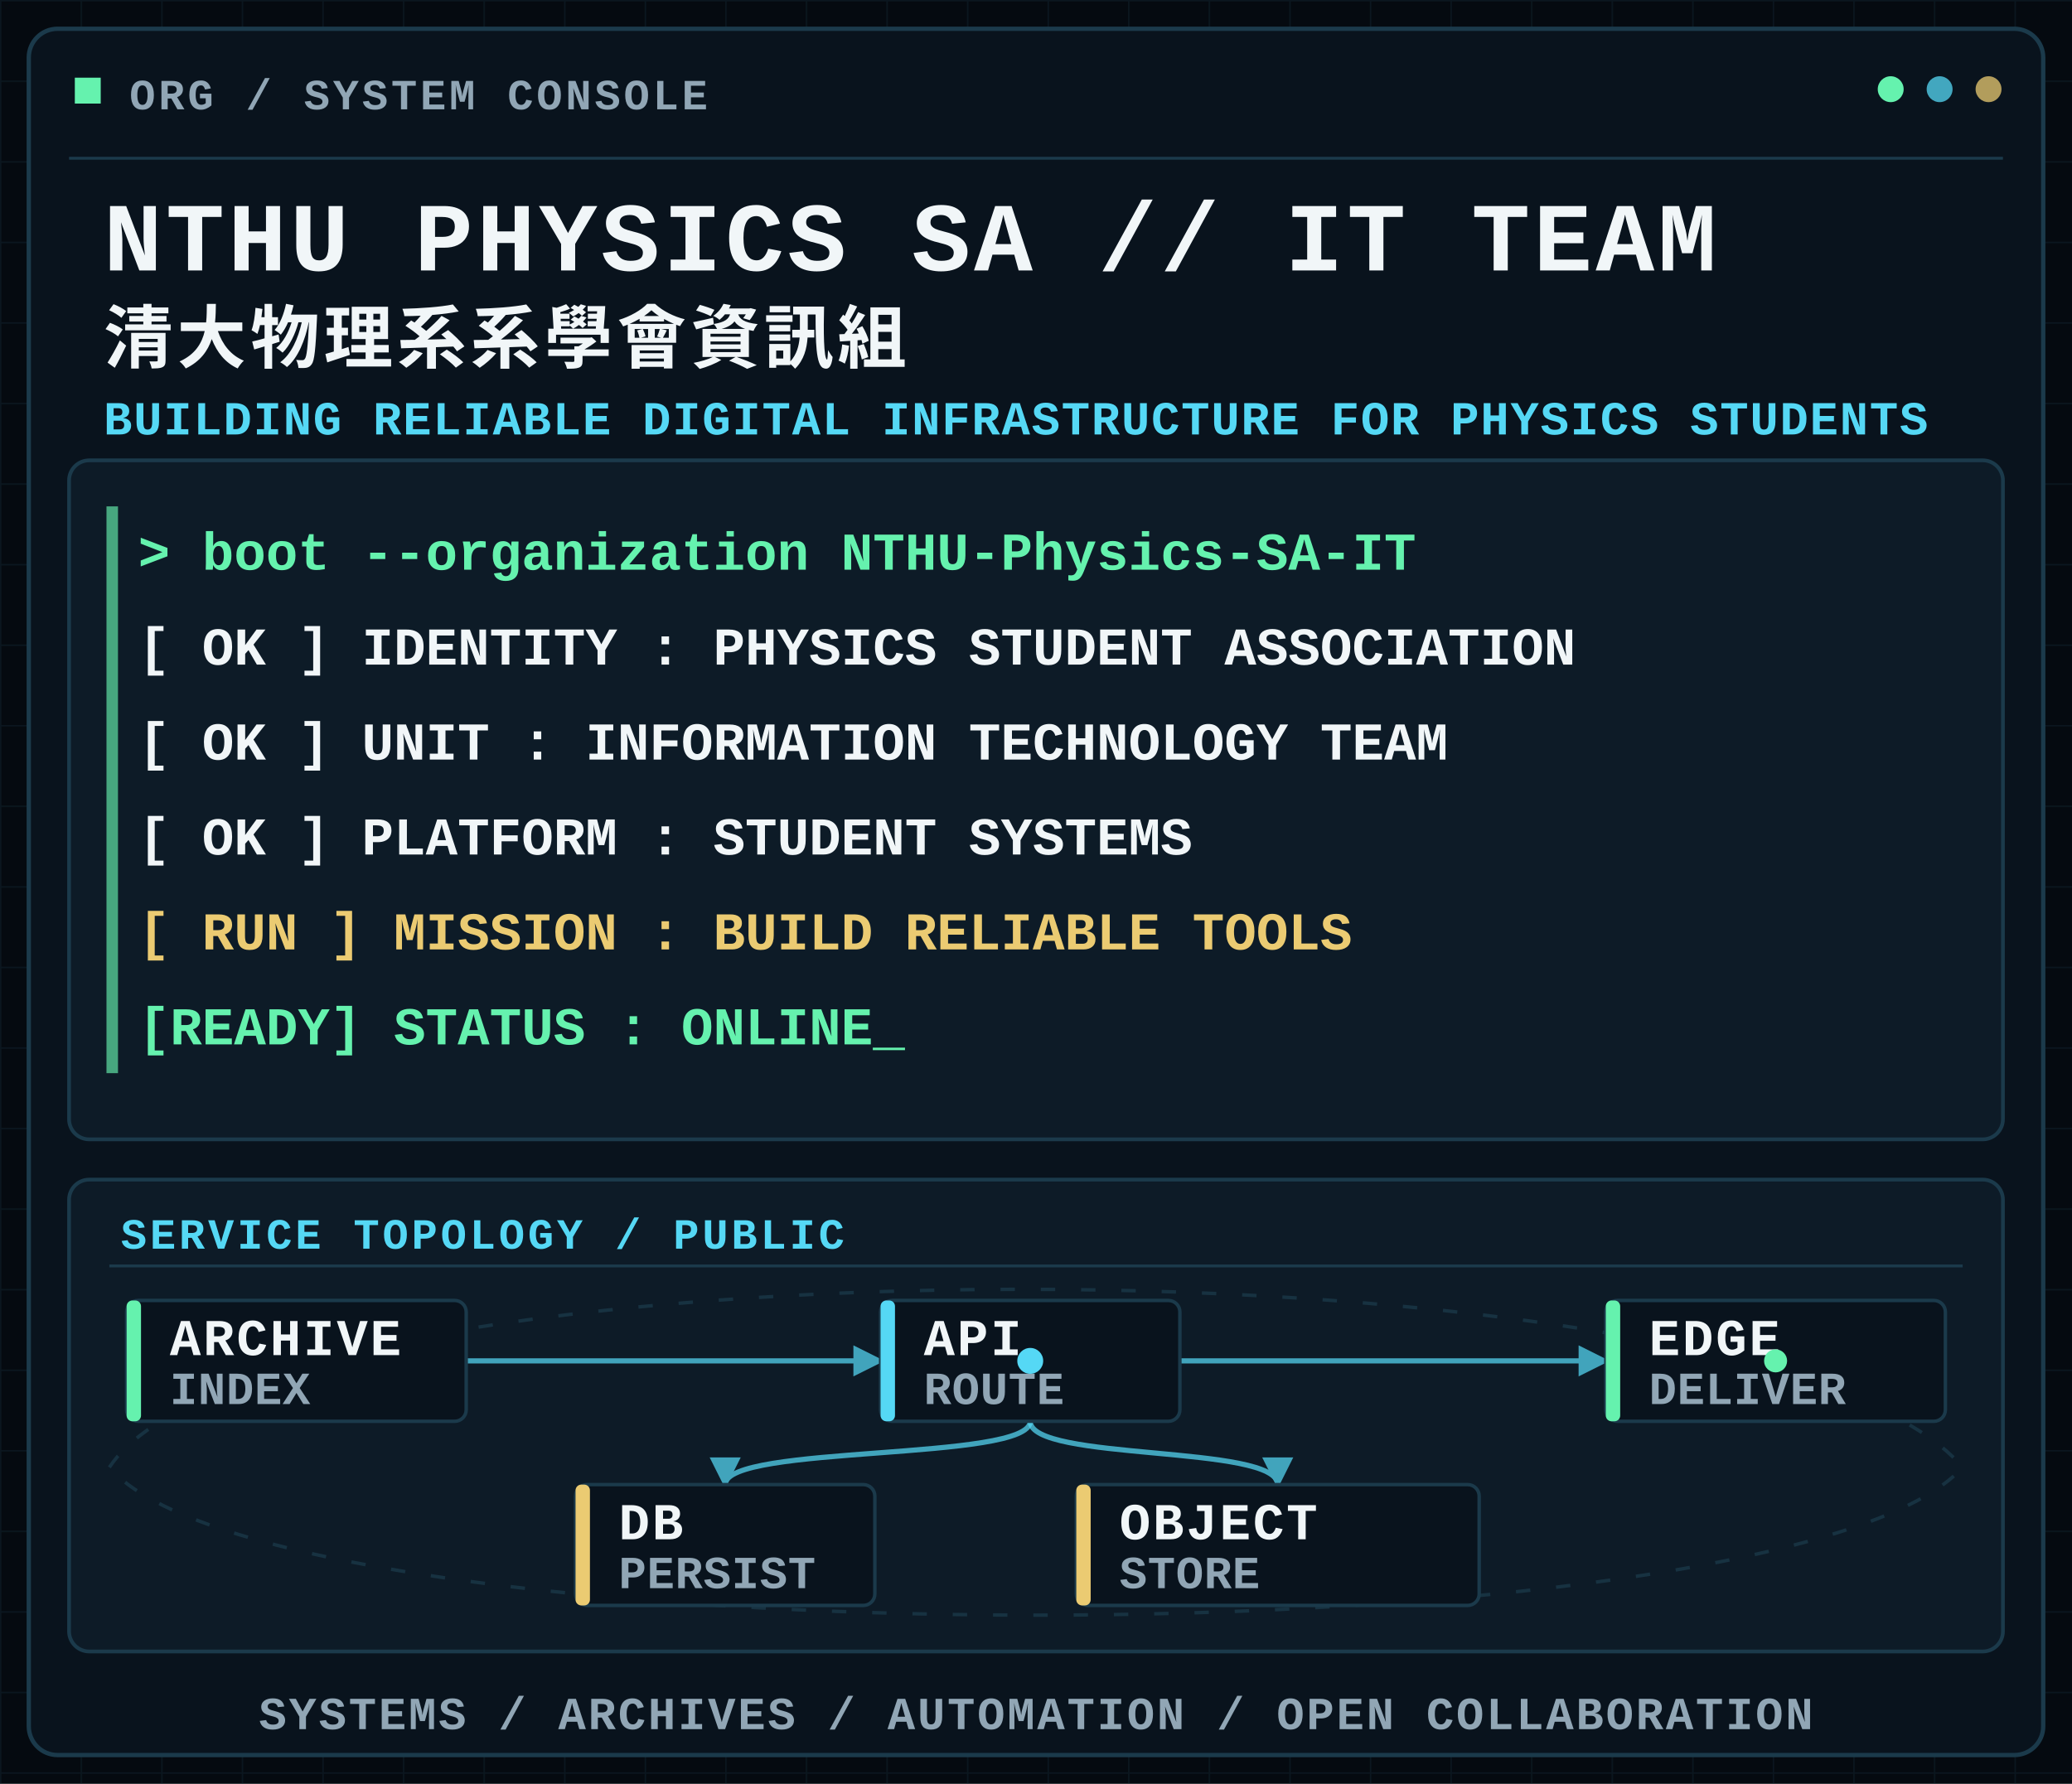
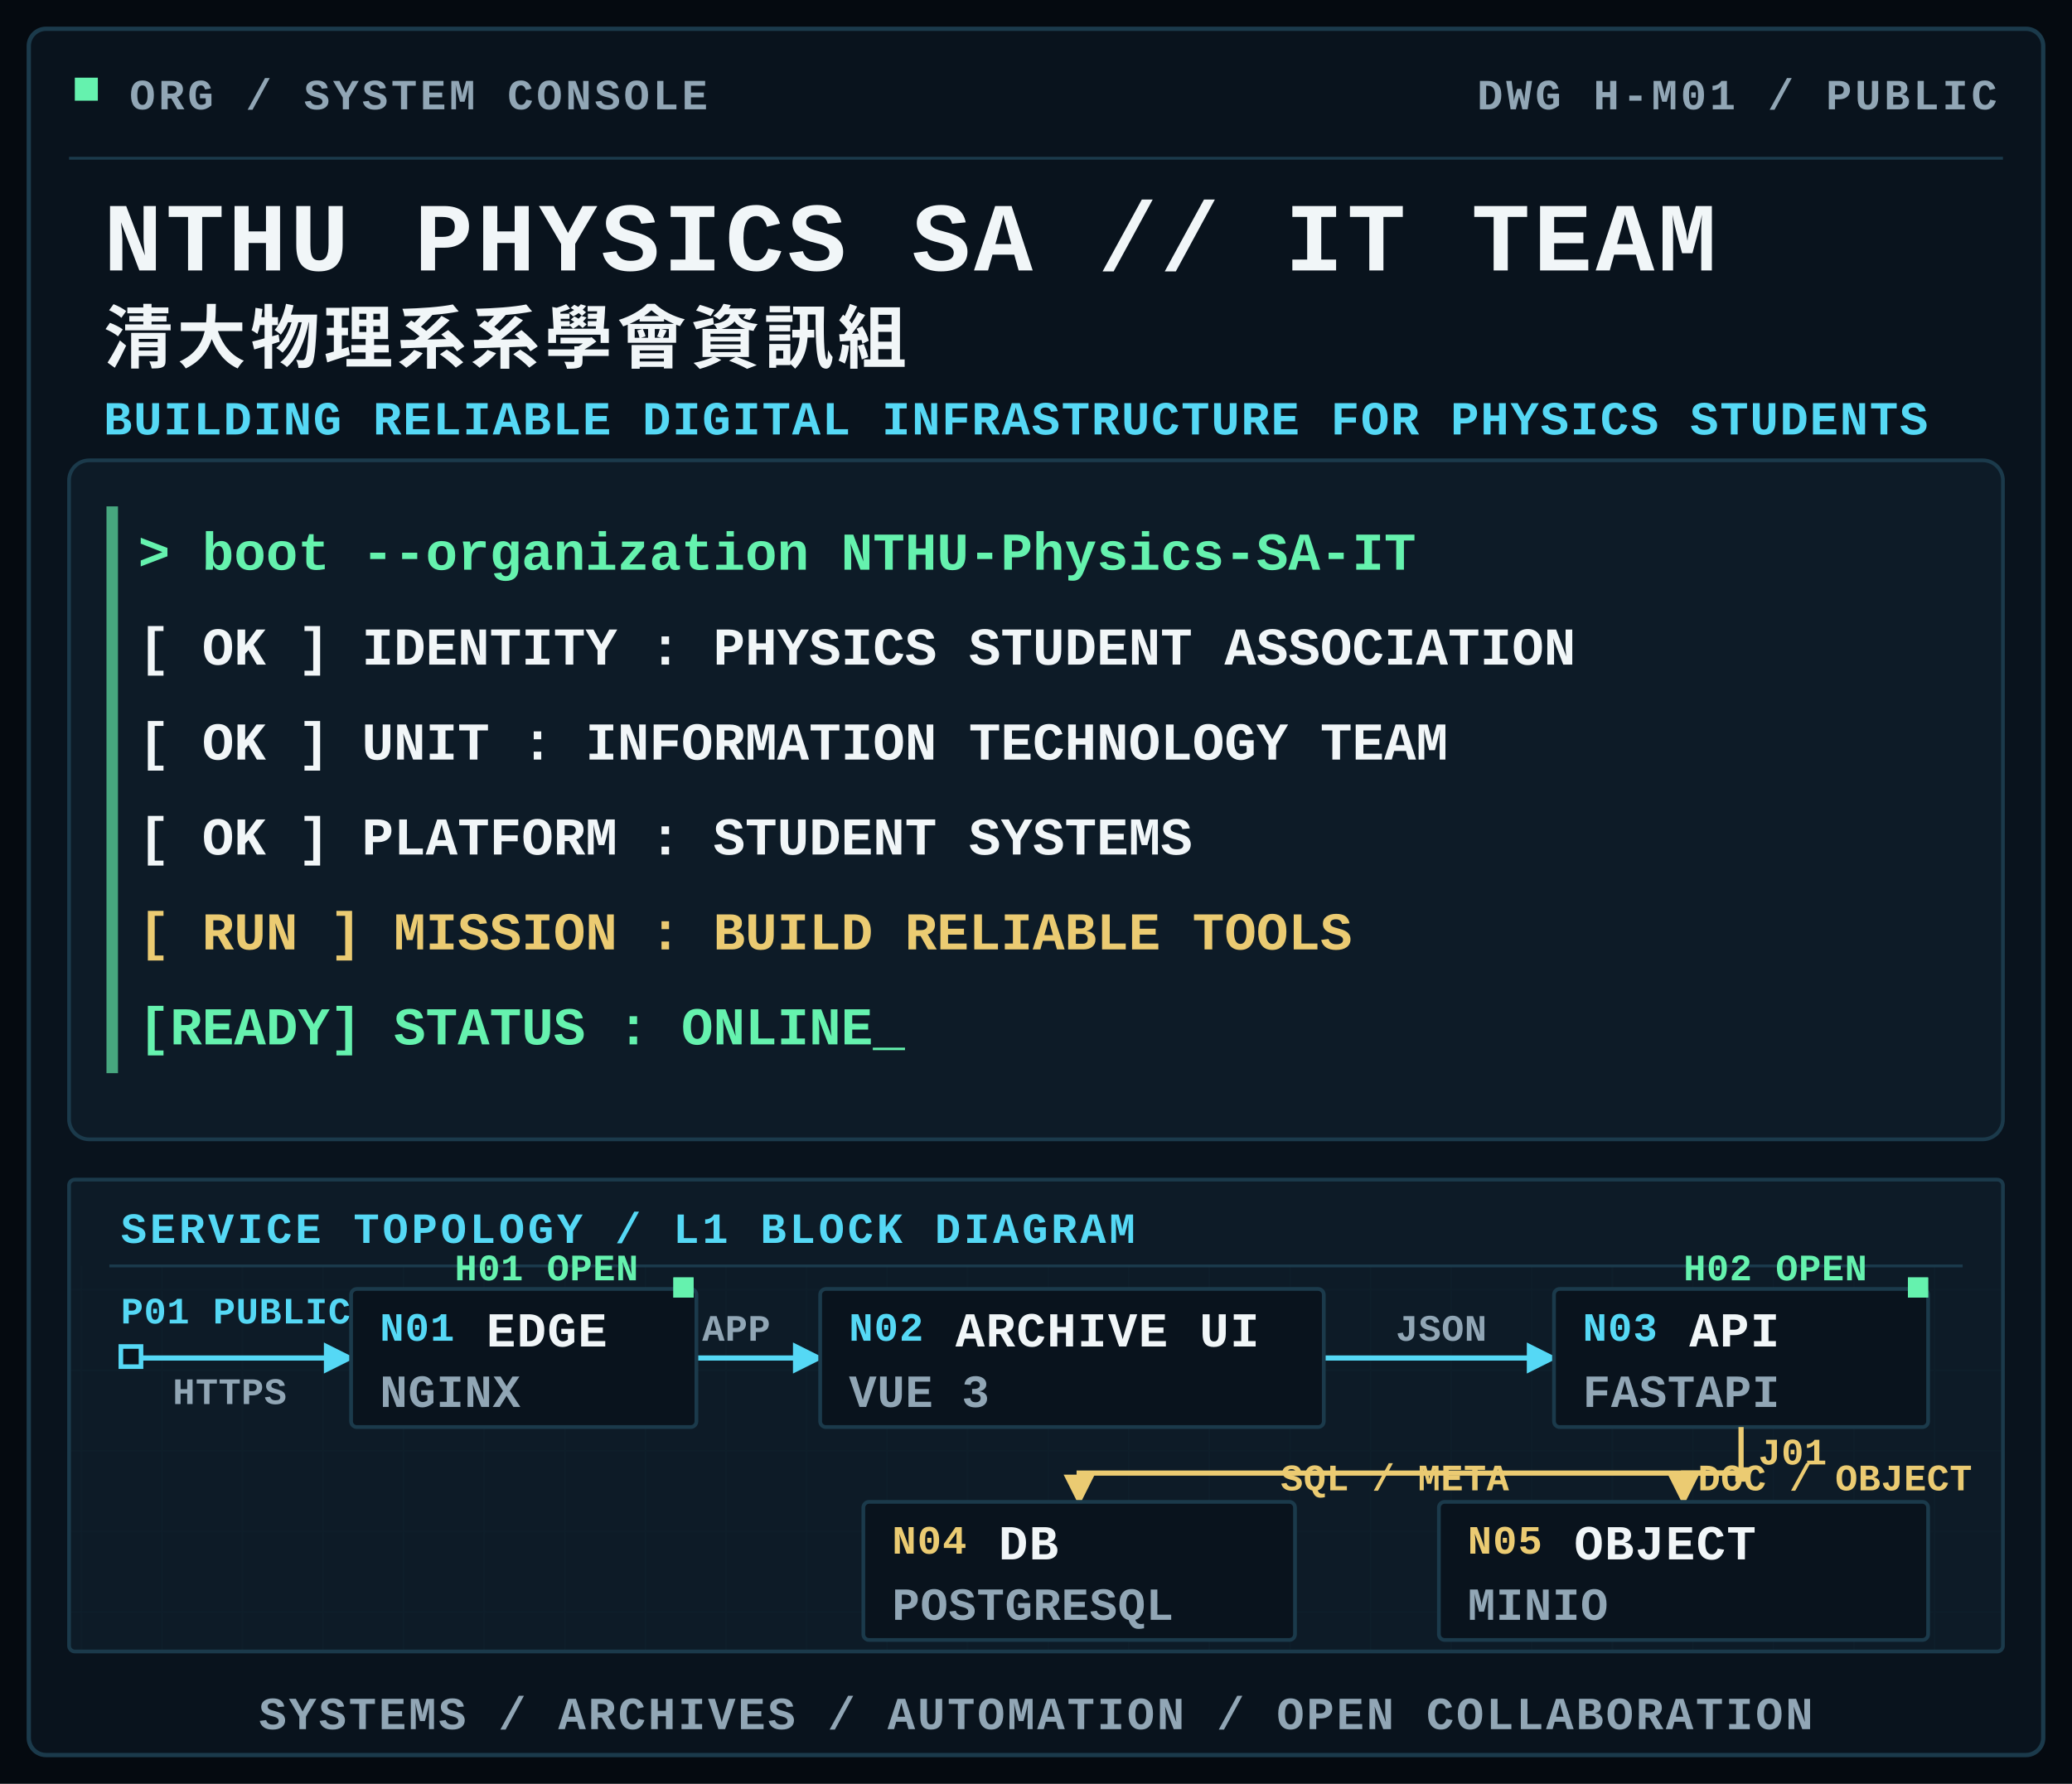
<svg xmlns="http://www.w3.org/2000/svg" viewBox="0 0 720 620" role="img" aria-labelledby="title desc">
  <defs>
    <pattern id="grid" width="28" height="28" patternUnits="userSpaceOnUse">
      <path d="M28 0H0V28" fill="none" stroke="#1B3A4B" stroke-width="1" opacity=".26" />
    </pattern>
    <marker id="arrow" viewBox="0 0 8 8" refX="7" refY="4" markerWidth="6" markerHeight="6" orient="auto">
      <path d="M0 0L8 4L0 8Z" fill="#55D8F5" />
+     </marker>
+     <marker id="arrow-data" viewBox="0 0 8 8" refX="7" refY="4" markerWidth="6" markerHeight="6" orient="auto">
+       <path d="M0 0L8 4L0 8Z" fill="#EBCB72" />
    </marker>
    <clipPath id="type-command">
      <rect x="48" y="178" width="0" height="27">
        <animate attributeName="width" values="0;0;40;80;120;160;200;240;280;320;360;400;460;460;0" keyTimes="0;.028;.035;.042;.049;.056;.063;.070;.077;.084;.091;.098;.105;.968;1" calcMode="discrete" dur="16s" repeatCount="indefinite" />
      </rect>
    </clipPath>
    <clipPath id="type-identity">
      <rect x="48" y="211" width="0" height="27">
        <animate attributeName="width" values="0;0;50;100;150;200;250;300;350;400;450;500;610;610;0" keyTimes="0;.108;.113;.118;.123;.128;.133;.138;.143;.148;.153;.158;.163;.968;1" calcMode="discrete" dur="16s" repeatCount="indefinite" />
      </rect>
    </clipPath>
    <clipPath id="type-unit">
      <rect x="48" y="244" width="0" height="27">
        <animate attributeName="width" values="0;0;50;100;150;200;250;300;350;400;450;500;610;610;0" keyTimes="0;.166;.171;.176;.181;.186;.191;.196;.201;.206;.211;.216;.221;.968;1" calcMode="discrete" dur="16s" repeatCount="indefinite" />
      </rect>
    </clipPath>
    <clipPath id="type-platform">
      <rect x="48" y="277" width="0" height="27">
        <animate attributeName="width" values="0;0;42;84;126;168;210;252;294;336;378;420;460;460;0" keyTimes="0;.224;.228;.232;.236;.240;.244;.248;.252;.256;.260;.264;.268;.968;1" calcMode="discrete" dur="16s" repeatCount="indefinite" />
      </rect>
    </clipPath>
    <clipPath id="type-mission">
      <rect x="48" y="310" width="0" height="27">
        <animate attributeName="width" values="0;0;44;88;132;176;220;264;308;352;396;480;480;0" keyTimes="0;.270;.275;.280;.285;.290;.295;.300;.305;.310;.315;.320;.968;1" calcMode="discrete" dur="16s" repeatCount="indefinite" />
      </rect>
    </clipPath>
    <clipPath id="type-status">
      <rect x="48" y="343" width="0" height="27">
        <animate attributeName="width" values="0;0;32;64;96;128;160;192;224;256;288;360;360;0" keyTimes="0;.318;.321;.324;.327;.330;.333;.336;.339;.342;.345;.351;.968;1" calcMode="discrete" dur="16s" repeatCount="indefinite" />
      </rect>
    </clipPath>
    <style>
      text {
        font-family: "Courier New", Courier, "Liberation Mono", "DejaVu Sans Mono", monospace;
        font-weight: 700;
      }
      .bg { fill: #050A10; }
      .panel { fill: #09131D; }
      .raised { fill: #0D1B27; }
      .primary { fill: #F1F6F8; }
      .muted { fill: #91A6B5; }
      .green { fill: #65F2AE; }
      .cyan { fill: #55D8F5; }
      .amber { fill: #EBCB72; }
      .border { stroke: #1B3A4B; }
      .brand { font-size: 34px; font-weight: 900; letter-spacing: 1.2px; }
      .brand-zh { font-size: 24px; font-weight: 900; letter-spacing: 1.5px; }
      .tagline { font-size: 16.5px; font-weight: 800; letter-spacing: .5px; }
      .meta { font-size: 15px; font-weight: 700; letter-spacing: 1.1px; }
      .terminal { font-size: 18.5px; font-weight: 700; }
-       .node-label { font-size: 18px; font-weight: 800; letter-spacing: .8px; }
+       .node-label { font-size: 17px; font-weight: 800; letter-spacing: .4px; }
      .node-meta { font-size: 16px; font-weight: 700; letter-spacing: .2px; }
+       .node-id { font-size: 14px; font-weight: 800; letter-spacing: .35px; }
+       .bus-label { font-size: 13px; font-weight: 800; letter-spacing: .15px; }
+       .port-label { font-size: 13px; font-weight: 800; letter-spacing: .2px; }
      .rail { font-size: 16px; font-weight: 800; letter-spacing: .8px; }
-       .topology-line { fill: none; stroke: #55D8F5; stroke-width: 1.8; opacity: .72; marker-end: url(#arrow); }
-       .orbit { fill: none; stroke: #1B3A4B; stroke-width: 1.2; stroke-dasharray: 5 9; opacity: .72; }
+       .request-bus { fill: none; stroke: #55D8F5; stroke-width: 1.8; marker-end: url(#arrow); }
+       .data-bus { fill: none; stroke: #EBCB72; stroke-width: 1.8; marker-end: url(#arrow-data); }
+       .request-port { fill: #09131D; stroke: #55D8F5; stroke-width: 1.6; }
+       .health-port { fill: #65F2AE; }
+       .junction { fill: #EBCB72; }
      @media (prefers-reduced-motion: reduce) {
        .motion-layer { display: none !important; }
      }
    </style>
  </defs>
  <rect class="bg" width="720" height="620" />
-   <rect width="720" height="620" fill="url(#grid)" />
-   <rect x="10" y="10" width="700" height="600" rx="10" class="panel border" stroke-width="1.5" />
+   <rect x="10" y="10" width="700" height="600" rx="6" class="panel border" stroke-width="1.5" />
  <g aria-hidden="true">
    <path d="M24 55H696" class="border" stroke-width="1" />
-     <rect x="26" y="27" width="9" height="9" class="green" />
-     <circle cx="657" cy="31" r="4.5" class="green" />
-     <circle cx="674" cy="31" r="4.5" class="cyan" opacity=".75" />
-     <circle cx="691" cy="31" r="4.5" class="amber" opacity=".75" />
+     <rect x="26" y="27" width="8" height="8" class="green" />
  </g>
  <text x="45" y="38" class="meta muted">ORG / SYSTEM CONSOLE</text>
+   <text x="694" y="38" text-anchor="end" class="meta muted">DWG H-M01 / PUBLIC</text>
  <text x="36" y="94" class="brand primary">NTHU PHYSICS SA // IT TEAM</text>
  <text x="36" y="126" class="brand-zh primary">清大物理系系學會資訊組</text>
  <text x="36" y="151" class="tagline cyan">BUILDING RELIABLE DIGITAL INFRASTRUCTURE FOR PHYSICS STUDENTS</text>
  <rect x="24" y="160" width="672" height="236" rx="7" class="raised border" stroke-width="1.3" />
  <rect x="37" y="176" width="4" height="197" class="green" opacity=".65" />
  <g class="static-fallback terminal">
    <text x="48" y="198" class="green">&gt; boot --organization NTHU-Physics-SA-IT</text>
    <text x="48" y="231" class="primary">[ OK ] IDENTITY     : PHYSICS STUDENT ASSOCIATION</text>
    <text x="48" y="264" class="primary">[ OK ] UNIT         : INFORMATION TECHNOLOGY TEAM</text>
    <text x="48" y="297" class="primary">[ OK ] PLATFORM     : STUDENT SYSTEMS</text>
    <text x="48" y="330" class="amber">[ RUN ] MISSION     : BUILD RELIABLE TOOLS</text>
    <text x="48" y="363" class="green">[READY] STATUS      : ONLINE_</text>
  </g>
  <g class="motion-layer">
    <rect x="44" y="173" width="640" height="204" class="raised" opacity="0">
      <animate attributeName="opacity" values="0;1;1;0" keyTimes="0;.002;.968;1" calcMode="discrete" dur="16s" repeatCount="indefinite" />
    </rect>
    <g class="terminal">
      <g clip-path="url(#type-command)">
        <text x="48" y="198" class="green">&gt; boot --organization NTHU-Physics-SA-IT</text>
      </g>
      <g clip-path="url(#type-identity)">
        <text x="48" y="231" class="primary">[ OK ] IDENTITY     : PHYSICS STUDENT ASSOCIATION</text>
      </g>
      <g clip-path="url(#type-unit)">
        <text x="48" y="264" class="primary">[ OK ] UNIT         : INFORMATION TECHNOLOGY TEAM</text>
      </g>
      <g clip-path="url(#type-platform)">
        <text x="48" y="297" class="primary">[ OK ] PLATFORM     : STUDENT SYSTEMS</text>
      </g>
      <g clip-path="url(#type-mission)">
        <text x="48" y="330" class="amber">[ RUN ] MISSION     : BUILD RELIABLE TOOLS</text>
      </g>
      <g clip-path="url(#type-status)">
        <text x="48" y="363" class="green">[READY] STATUS      : ONLINE_</text>
      </g>
    </g>
    <g opacity="0">
      <animate attributeName="opacity" values="0;0;1;1;0" keyTimes="0;.348;.351;.968;1" calcMode="discrete" dur="16s" repeatCount="indefinite" />
      <rect x="370" y="346" width="11" height="22" class="green">
        <animate attributeName="opacity" values="1;0;1" dur=".8s" repeatCount="indefinite" />
      </rect>
    </g>
  </g>
  <g>
-     <rect x="24" y="410" width="672" height="164" rx="7" class="raised border" stroke-width="1.3" />
-     <text x="42" y="434" class="meta cyan">SERVICE TOPOLOGY / PUBLIC</text>
+     <rect x="24" y="410" width="672" height="164" rx="2" class="raised border" stroke-width="1.3" />
+     <text x="42" y="432" class="meta cyan">SERVICE TOPOLOGY / L1 BLOCK DIAGRAM</text>
+     <rect x="24" y="440" width="672" height="134" rx="2" fill="url(#grid)" opacity=".34" />
    <path d="M38 440H682" class="border" stroke-width="1" />
-     <path class="orbit" d="M38 510C92 428 612 427 682 510C620 579 96 578 38 510Z" />
-     <path class="topology-line" d="M162 473H306" />
-     <path class="topology-line" d="M410 473H558" />
-     <path class="topology-line" d="M358 494C358 508 252 502 252 516" />
-     <path class="topology-line" d="M358 494C358 508 444 502 444 516" />
-     <g transform="translate(44 452)">
-       <rect width="118" height="42" rx="4" class="panel border" stroke-width="1.2" />
-       <rect width="5" height="42" rx="2" class="green" />
-       <text x="15" y="19" class="node-label primary">ARCHIVE</text>
-       <text x="15" y="36" class="node-meta muted">INDEX</text>
+     <rect x="42" y="468" width="7" height="7" class="request-port" />
+     <text x="42" y="460" class="port-label cyan">P01 PUBLIC</text>
+     <path class="request-bus" d="M49 472H122" />
+     <text x="60" y="488" class="bus-label muted">HTTPS</text>
+     <path class="request-bus" d="M242 472H285" />
+     <text x="244" y="466" class="bus-label muted">APP</text>
+     <path class="request-bus" d="M460 472H540" />
+     <text x="485" y="466" class="bus-label muted">JSON</text>
+     <g transform="translate(122 448)">
+       <rect width="120" height="48" rx="2" class="panel border" stroke-width="1.3" />
+       <text x="10" y="18" class="node-id cyan">N01</text>
+       <text x="47" y="20" class="node-label primary">EDGE</text>
+       <text x="10" y="41" class="node-meta muted">NGINX</text>
    </g>
-     <g transform="translate(306 452)">
-       <rect width="104" height="42" rx="4" class="panel border" stroke-width="1.2" />
-       <rect width="5" height="42" rx="2" class="cyan" />
-       <text x="15" y="19" class="node-label primary">API</text>
-       <text x="15" y="36" class="node-meta muted">ROUTE</text>
+     <g transform="translate(285 448)">
+       <rect width="175" height="48" rx="2" class="panel border" stroke-width="1.3" />
+       <text x="10" y="18" class="node-id cyan">N02</text>
+       <text x="47" y="20" class="node-label primary">ARCHIVE UI</text>
+       <text x="10" y="41" class="node-meta muted">VUE 3</text>
    </g>
-     <g transform="translate(558 452)">
-       <rect width="118" height="42" rx="4" class="panel border" stroke-width="1.2" />
-       <rect width="5" height="42" rx="2" class="green" />
-       <text x="15" y="19" class="node-label primary">EDGE</text>
-       <text x="15" y="36" class="node-meta muted">DELIVER</text>
+     <g transform="translate(540 448)">
+       <rect width="130" height="48" rx="2" class="panel border" stroke-width="1.3" />
+       <text x="10" y="18" class="node-id cyan">N03</text>
+       <text x="47" y="20" class="node-label primary">API</text>
+       <text x="10" y="41" class="node-meta muted">FASTAPI</text>
    </g>
-     <g transform="translate(200 516)">
-       <rect width="104" height="42" rx="4" class="panel border" stroke-width="1.2" />
-       <rect width="5" height="42" rx="2" class="amber" />
-       <text x="15" y="19" class="node-label primary">DB</text>
-       <text x="15" y="36" class="node-meta muted">PERSIST</text>
+     <rect x="234" y="444" width="7" height="7" class="health-port" />
+     <text x="158" y="445" class="port-label green">H01 OPEN</text>
+     <rect x="663" y="444" width="7" height="7" class="health-port" />
+     <text x="585" y="445" class="port-label green">H02 OPEN</text>
+     <g class="motion-layer">
+       <rect x="234" y="444" width="7" height="7" class="health-port">
+         <animate attributeName="opacity" values=".3;1;.3" dur="5.6s" begin="-2s" repeatCount="indefinite" />
+       </rect>
+       <rect x="663" y="444" width="7" height="7" class="health-port">
+         <animate attributeName="opacity" values=".35;1;.35" dur="4.8s" repeatCount="indefinite" />
+       </rect>
    </g>
-     <g transform="translate(374 516)">
-       <rect width="140" height="42" rx="4" class="panel border" stroke-width="1.2" />
-       <rect width="5" height="42" rx="2" class="amber" />
-       <text x="15" y="19" class="node-label primary">OBJECT</text>
-       <text x="15" y="36" class="node-meta muted">STORE</text>
+     <path class="data-bus" d="M605 496V512H375V522" />
+     <path class="data-bus" d="M605 512H585V522" />
+     <rect x="603" y="510" width="5" height="5" class="junction" />
+     <text x="445" y="518" class="bus-label amber">SQL / META</text>
+     <text x="590" y="518" class="bus-label amber">DOC / OBJECT</text>
+     <text x="611" y="509" class="port-label amber">J01</text>
+     <g transform="translate(300 522)">
+       <rect width="150" height="48" rx="2" class="panel border" stroke-width="1.3" />
+       <text x="10" y="18" class="node-id amber">N04</text>
+       <text x="47" y="20" class="node-label primary">DB</text>
+       <text x="10" y="41" class="node-meta muted">POSTGRESQL</text>
    </g>
-     <g class="motion-layer">
-       <circle cx="358" cy="473" r="4.5" class="cyan">
-         <animate attributeName="opacity" values=".35;1;.35" dur="4.8s" repeatCount="indefinite" />
-       </circle>
-       <circle cx="617" cy="473" r="4" class="green">
-         <animate attributeName="opacity" values=".3;1;.3" dur="5.6s" begin="-2s" repeatCount="indefinite" />
-       </circle>
+     <g transform="translate(500 522)">
+       <rect width="170" height="48" rx="2" class="panel border" stroke-width="1.3" />
+       <text x="10" y="18" class="node-id amber">N05</text>
+       <text x="47" y="20" class="node-label primary">OBJECT</text>
+       <text x="10" y="41" class="node-meta muted">MINIO</text>
    </g>
  </g>
  <text x="360" y="601" text-anchor="middle" class="rail muted">SYSTEMS / ARCHIVES / AUTOMATION / OPEN COLLABORATION</text>
</svg>
